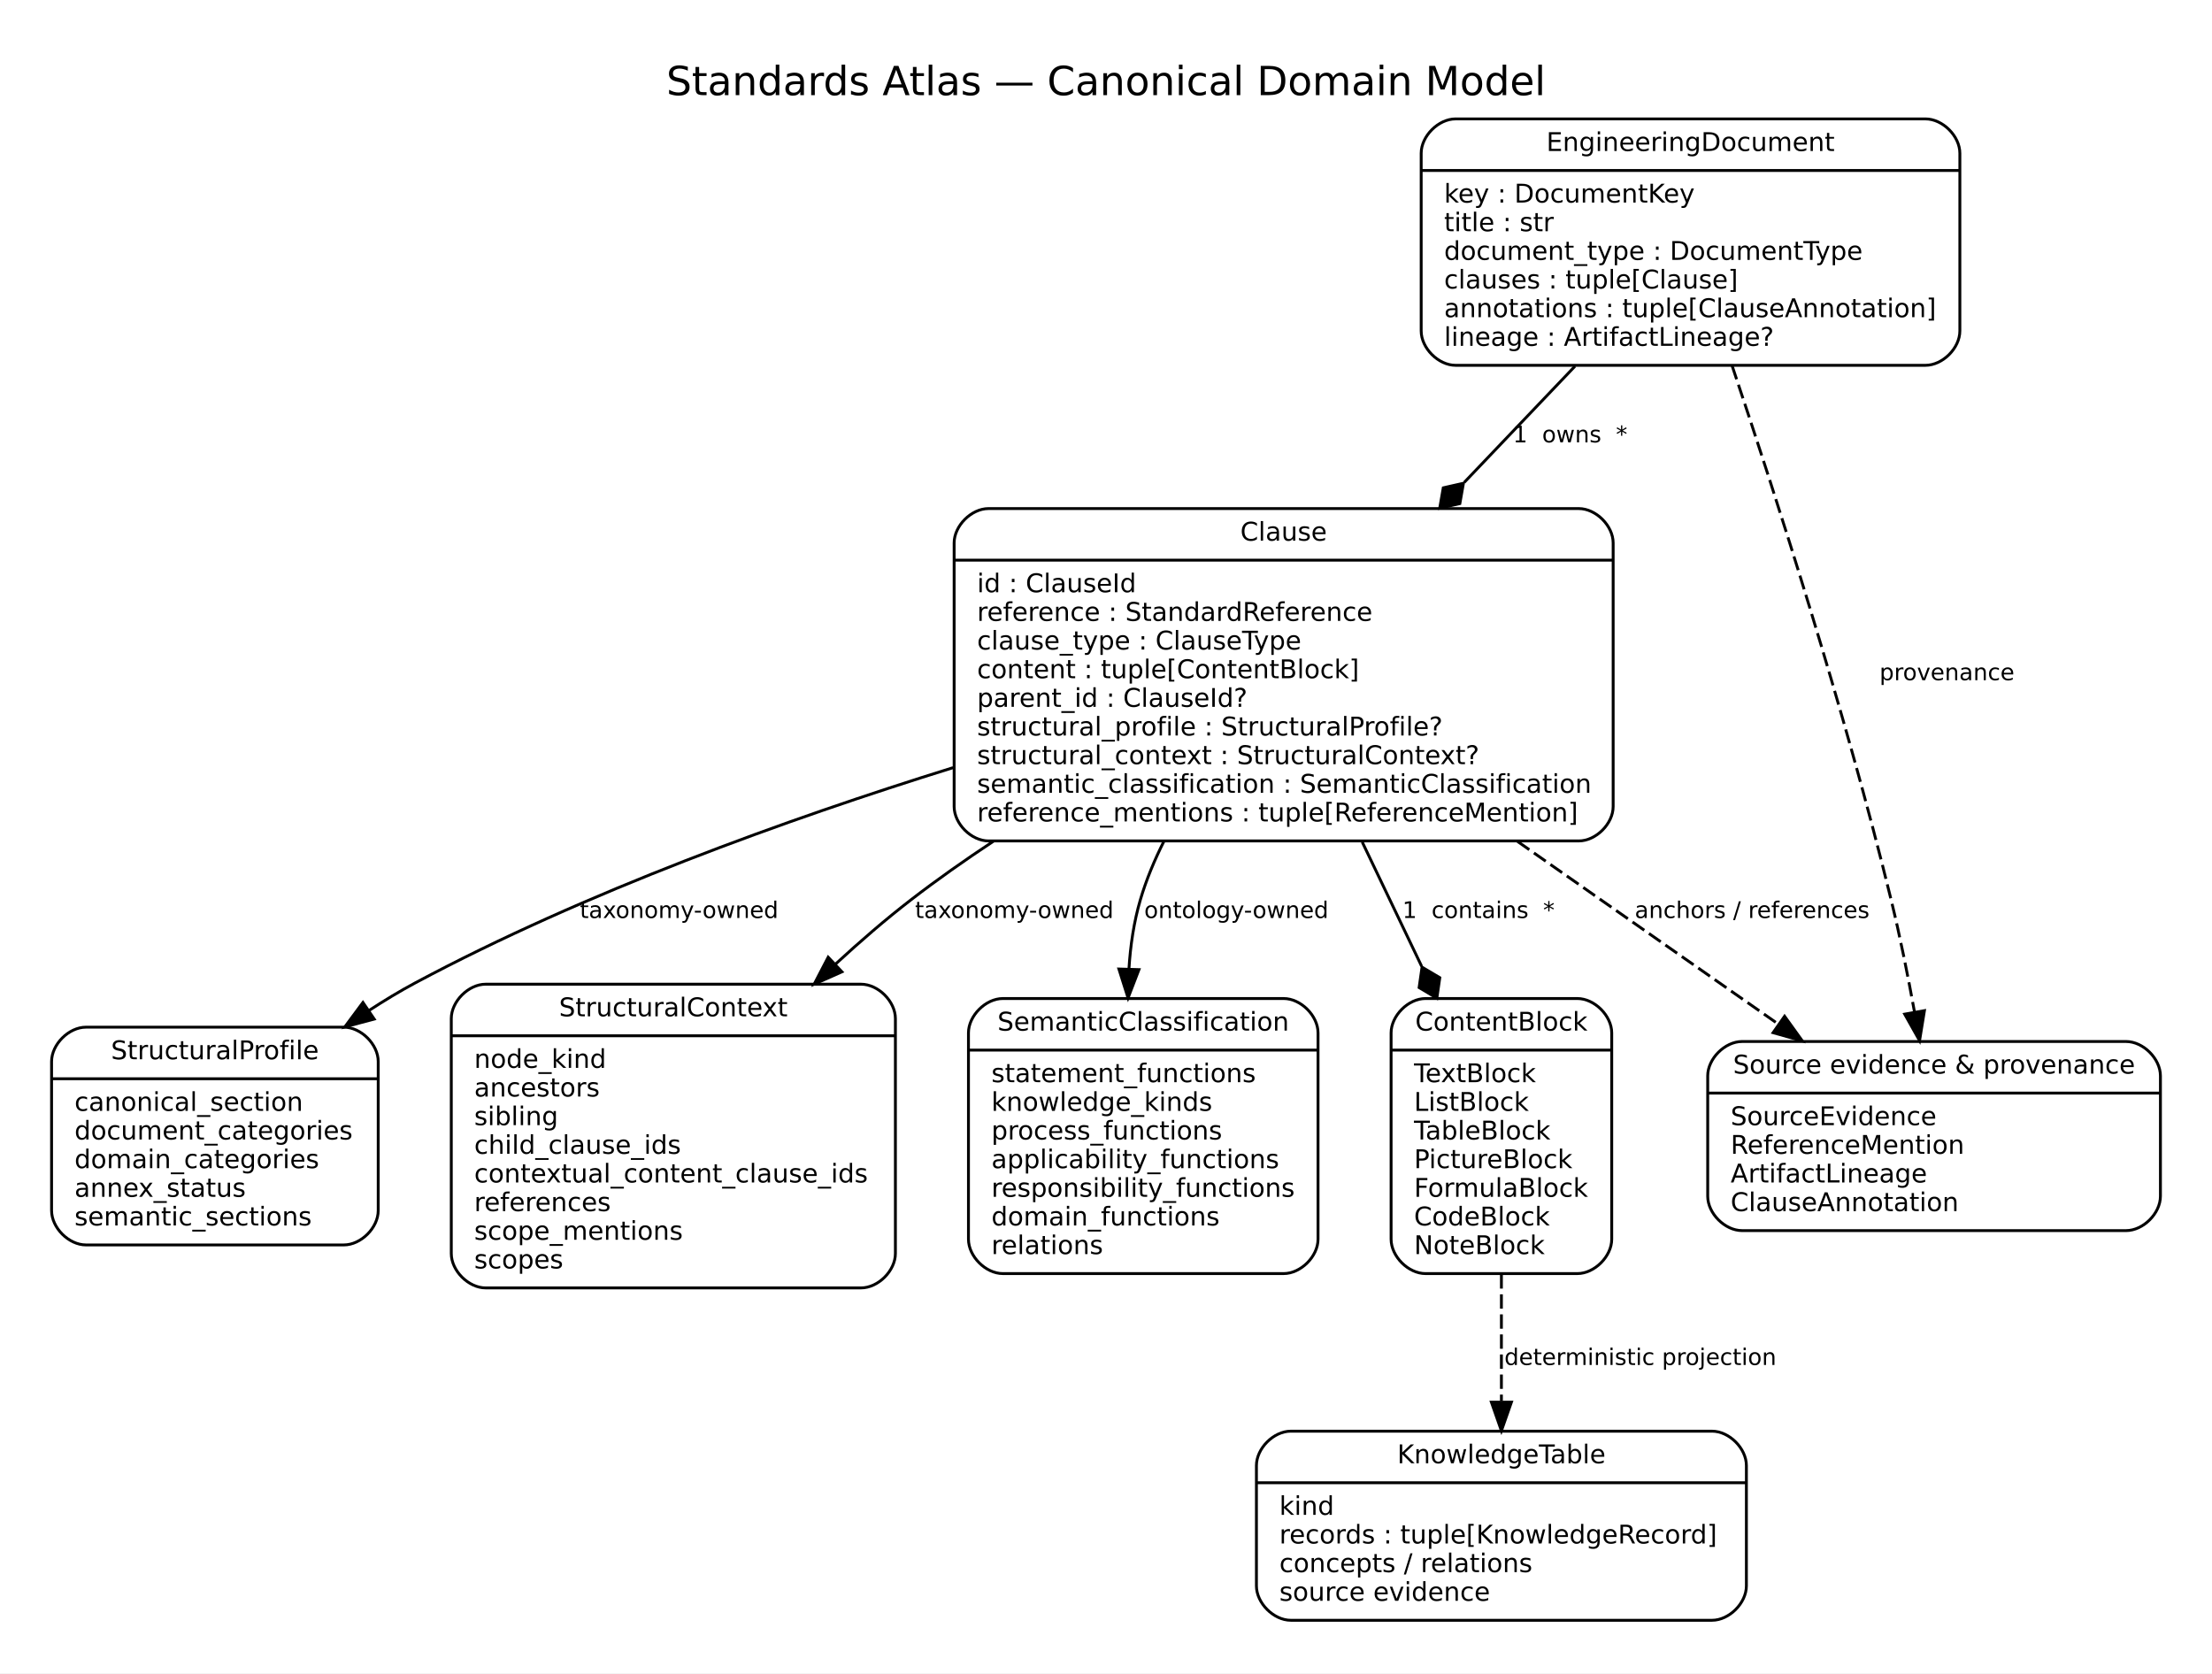
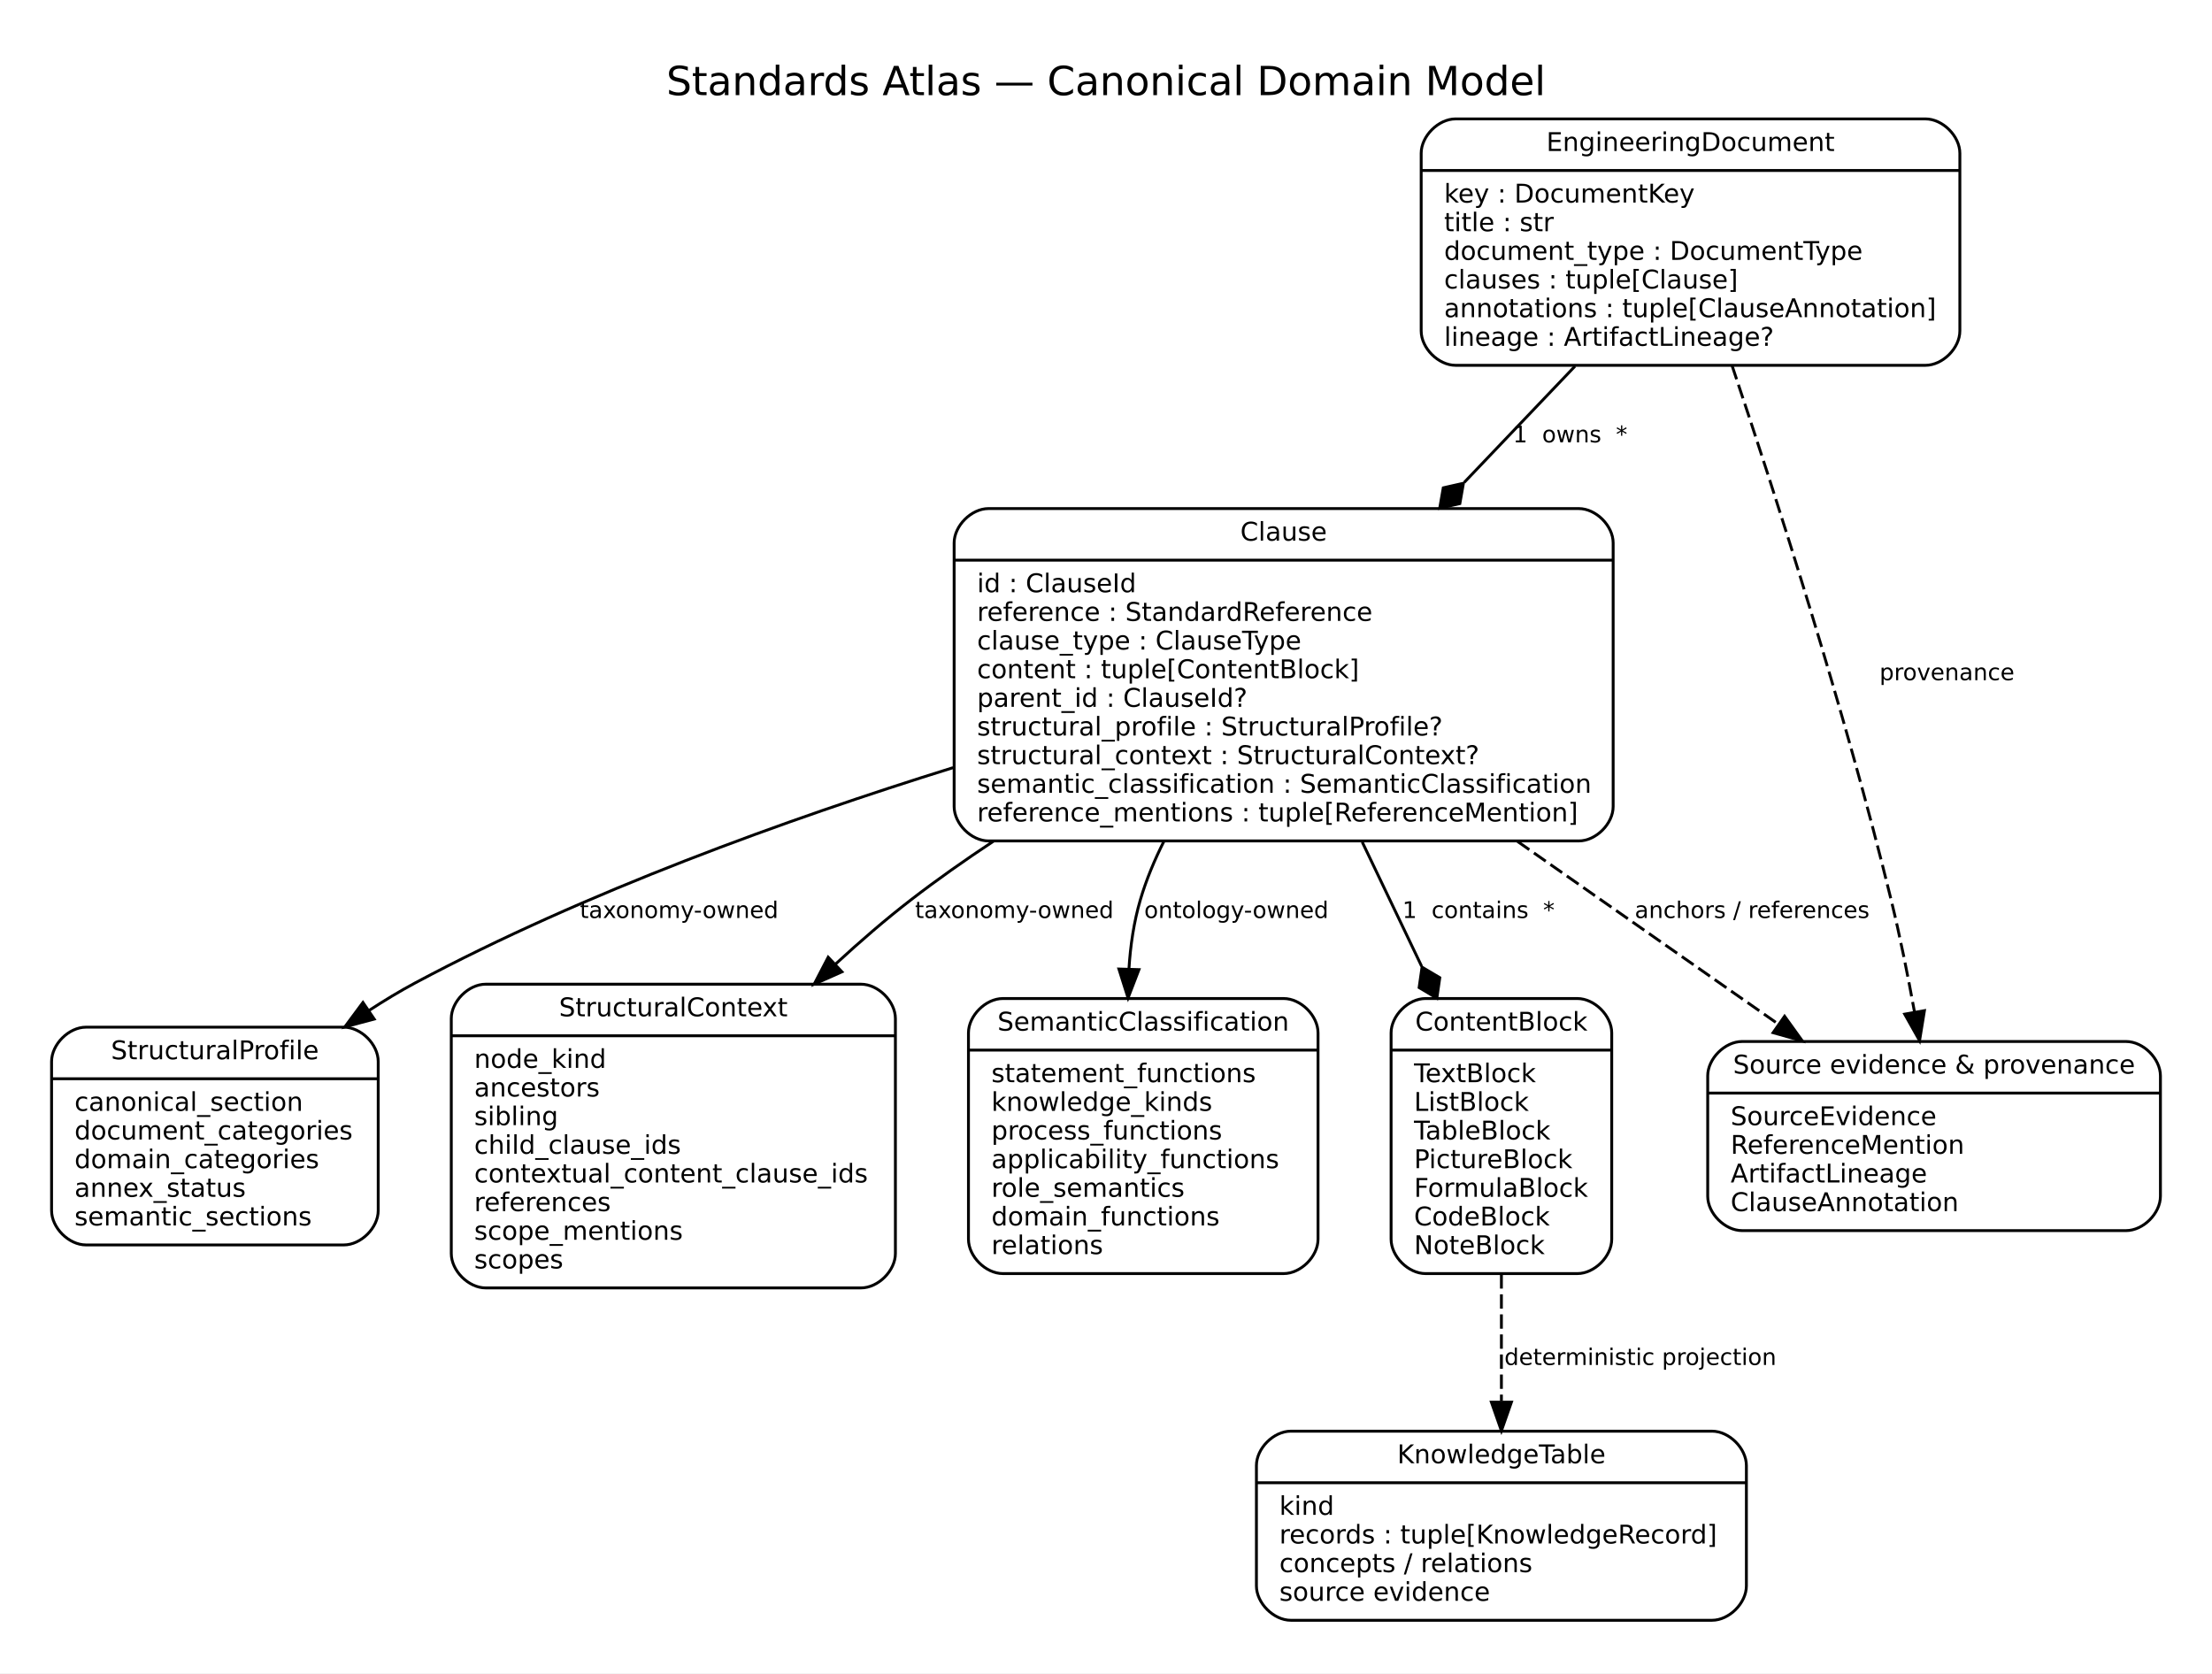
<svg xmlns="http://www.w3.org/2000/svg" width="772pt" height="584pt" viewBox="0.00 0.00 772.00 584.00">
  <g id="graph0" class="graph" transform="scale(1 1) rotate(0) translate(18 566)">
    <polygon fill="white" stroke="transparent" points="-18,18 -18,-566 754,-566 754,18 -18,18" />
    <text text-anchor="middle" x="368" y="-532.8" font-family="DejaVu Sans" font-size="14.00">Standards Atlas — Canonical Domain Model</text>
    <g id="node1" class="node">
      <path fill="white" stroke="black" d="M490,-438.5C490,-438.5 654,-438.5 654,-438.5 660,-438.5 666,-444.5 666,-450.5 666,-450.5 666,-512.5 666,-512.5 666,-518.5 660,-524.5 654,-524.5 654,-524.5 490,-524.5 490,-524.5 484,-524.5 478,-518.5 478,-512.5 478,-512.5 478,-450.5 478,-450.5 478,-444.5 484,-438.5 490,-438.5" />
      <text text-anchor="middle" x="572" y="-513.3" font-family="DejaVu Sans" font-size="9.00">EngineeringDocument</text>
      <polyline fill="none" stroke="black" points="478,-506.5 666,-506.5 " />
      <text text-anchor="start" x="486" y="-495.3" font-family="DejaVu Sans" font-size="9.00">key : DocumentKey</text>
      <text text-anchor="start" x="486" y="-485.3" font-family="DejaVu Sans" font-size="9.00">title : str</text>
      <text text-anchor="start" x="486" y="-475.3" font-family="DejaVu Sans" font-size="9.00">document_type : DocumentType</text>
      <text text-anchor="start" x="486" y="-465.3" font-family="DejaVu Sans" font-size="9.00">clauses : tuple[Clause]</text>
      <text text-anchor="start" x="486" y="-455.3" font-family="DejaVu Sans" font-size="9.00">annotations : tuple[ClauseAnnotation]</text>
      <text text-anchor="start" x="486" y="-445.3" font-family="DejaVu Sans" font-size="9.00">lineage : ArtifactLineage?</text>
    </g>
    <g id="node2" class="node">
      <path fill="white" stroke="black" d="M327,-272.5C327,-272.5 533,-272.5 533,-272.5 539,-272.5 545,-278.5 545,-284.5 545,-284.5 545,-376.5 545,-376.5 545,-382.5 539,-388.5 533,-388.5 533,-388.5 327,-388.5 327,-388.5 321,-388.5 315,-382.5 315,-376.5 315,-376.5 315,-284.5 315,-284.5 315,-278.5 321,-272.5 327,-272.5" />
      <text text-anchor="middle" x="430" y="-377.3" font-family="DejaVu Sans" font-size="9.00">Clause</text>
      <polyline fill="none" stroke="black" points="315,-370.5 545,-370.5 " />
      <text text-anchor="start" x="323" y="-359.3" font-family="DejaVu Sans" font-size="9.00">id : ClauseId</text>
      <text text-anchor="start" x="323" y="-349.3" font-family="DejaVu Sans" font-size="9.00">reference : StandardReference</text>
      <text text-anchor="start" x="323" y="-339.3" font-family="DejaVu Sans" font-size="9.00">clause_type : ClauseType</text>
      <text text-anchor="start" x="323" y="-329.3" font-family="DejaVu Sans" font-size="9.00">content : tuple[ContentBlock]</text>
      <text text-anchor="start" x="323" y="-319.3" font-family="DejaVu Sans" font-size="9.00">parent_id : ClauseId?</text>
      <text text-anchor="start" x="323" y="-309.3" font-family="DejaVu Sans" font-size="9.00">structural_profile : StructuralProfile?</text>
      <text text-anchor="start" x="323" y="-299.3" font-family="DejaVu Sans" font-size="9.00">structural_context : StructuralContext?</text>
      <text text-anchor="start" x="323" y="-289.3" font-family="DejaVu Sans" font-size="9.00">semantic_classification : SemanticClassification</text>
      <text text-anchor="start" x="323" y="-279.3" font-family="DejaVu Sans" font-size="9.00">reference_mentions : tuple[ReferenceMention]</text>
    </g>
    <g id="edge1" class="edge">
      <path fill="none" stroke="black" d="M531.69,-438.2C519.65,-425.57 506.15,-411.4 493.02,-397.63" />
      <polygon fill="black" stroke="black" points="492.75,-397.34 485.71,-395.75 484.47,-388.65 491.5,-390.24 492.75,-397.34" />
      <text text-anchor="middle" x="530" y="-411.6" font-family="DejaVu Sans" font-size="8.00">1  owns  *</text>
    </g>
    <g id="node7" class="node">
      <path fill="white" stroke="black" d="M590,-136.5C590,-136.5 724,-136.5 724,-136.5 730,-136.5 736,-142.5 736,-148.5 736,-148.5 736,-190.5 736,-190.5 736,-196.5 730,-202.5 724,-202.5 724,-202.5 590,-202.5 590,-202.5 584,-202.5 578,-196.5 578,-190.5 578,-190.5 578,-148.5 578,-148.5 578,-142.5 584,-136.5 590,-136.5" />
      <text text-anchor="middle" x="657" y="-191.3" font-family="DejaVu Sans" font-size="9.00">Source evidence &amp; provenance</text>
      <polyline fill="none" stroke="black" points="578,-184.5 736,-184.5 " />
      <text text-anchor="start" x="586" y="-173.3" font-family="DejaVu Sans" font-size="9.00">SourceEvidence</text>
      <text text-anchor="start" x="586" y="-163.3" font-family="DejaVu Sans" font-size="9.00">ReferenceMention</text>
      <text text-anchor="start" x="586" y="-153.3" font-family="DejaVu Sans" font-size="9.00">ArtifactLineage</text>
      <text text-anchor="start" x="586" y="-143.3" font-family="DejaVu Sans" font-size="9.00">ClauseAnnotation</text>
    </g>
    <g id="edge2" class="edge">
      <path fill="none" stroke="black" stroke-dasharray="5,2" d="M586.51,-438.37C601.81,-392.83 625.9,-317.9 642,-252 645.1,-239.32 647.89,-225.39 650.19,-212.69" />
      <polygon fill="black" stroke="black" points="653.64,-213.27 651.94,-202.81 646.75,-212.05 653.64,-213.27" />
      <text text-anchor="middle" x="661.5" y="-328.6" font-family="DejaVu Sans" font-size="8.00">provenance</text>
    </g>
    <g id="node3" class="node">
      <path fill="white" stroke="black" d="M12,-131.5C12,-131.5 102,-131.5 102,-131.5 108,-131.5 114,-137.5 114,-143.5 114,-143.5 114,-195.5 114,-195.5 114,-201.5 108,-207.5 102,-207.5 102,-207.5 12,-207.5 12,-207.5 6,-207.5 0,-201.5 0,-195.5 0,-195.5 0,-143.5 0,-143.5 0,-137.5 6,-131.5 12,-131.5" />
      <text text-anchor="middle" x="57" y="-196.3" font-family="DejaVu Sans" font-size="9.00">StructuralProfile</text>
      <polyline fill="none" stroke="black" points="0,-189.5 114,-189.5 " />
      <text text-anchor="start" x="8" y="-178.3" font-family="DejaVu Sans" font-size="9.00">canonical_section</text>
      <text text-anchor="start" x="8" y="-168.3" font-family="DejaVu Sans" font-size="9.00">document_categories</text>
      <text text-anchor="start" x="8" y="-158.3" font-family="DejaVu Sans" font-size="9.00">domain_categories</text>
      <text text-anchor="start" x="8" y="-148.3" font-family="DejaVu Sans" font-size="9.00">annex_status</text>
      <text text-anchor="start" x="8" y="-138.3" font-family="DejaVu Sans" font-size="9.00">semantic_sections</text>
    </g>
    <g id="edge4" class="edge">
      <path fill="none" stroke="black" d="M314.64,-298.08C256.57,-280.01 186.14,-254.6 127,-223 121.55,-220.09 116.06,-216.77 110.69,-213.26" />
      <polygon fill="black" stroke="black" points="112.6,-210.33 102.36,-207.61 108.67,-216.12 112.6,-210.33" />
      <text text-anchor="middle" x="219" y="-245.6" font-family="DejaVu Sans" font-size="8.00">taxonomy-owned</text>
    </g>
    <g id="node4" class="node">
      <path fill="white" stroke="black" d="M151.5,-116.5C151.5,-116.5 282.5,-116.5 282.5,-116.5 288.5,-116.5 294.5,-122.5 294.5,-128.5 294.5,-128.5 294.5,-210.5 294.5,-210.5 294.5,-216.5 288.5,-222.5 282.5,-222.5 282.5,-222.5 151.5,-222.5 151.5,-222.5 145.5,-222.5 139.5,-216.5 139.5,-210.5 139.5,-210.5 139.5,-128.5 139.5,-128.5 139.5,-122.5 145.5,-116.5 151.5,-116.5" />
      <text text-anchor="middle" x="217" y="-211.3" font-family="DejaVu Sans" font-size="9.00">StructuralContext</text>
      <polyline fill="none" stroke="black" points="139.5,-204.5 294.5,-204.5 " />
      <text text-anchor="start" x="147.5" y="-193.3" font-family="DejaVu Sans" font-size="9.00">node_kind</text>
      <text text-anchor="start" x="147.5" y="-183.3" font-family="DejaVu Sans" font-size="9.00">ancestors</text>
      <text text-anchor="start" x="147.5" y="-173.3" font-family="DejaVu Sans" font-size="9.00">sibling</text>
      <text text-anchor="start" x="147.5" y="-163.3" font-family="DejaVu Sans" font-size="9.00">child_clause_ids</text>
      <text text-anchor="start" x="147.5" y="-153.3" font-family="DejaVu Sans" font-size="9.00">contextual_content_clause_ids</text>
      <text text-anchor="start" x="147.5" y="-143.3" font-family="DejaVu Sans" font-size="9.00">references</text>
      <text text-anchor="start" x="147.5" y="-133.3" font-family="DejaVu Sans" font-size="9.00">scope_mentions</text>
      <text text-anchor="start" x="147.5" y="-123.3" font-family="DejaVu Sans" font-size="9.00">scopes</text>
    </g>
    <g id="edge5" class="edge">
      <path fill="none" stroke="black" d="M328.69,-272.38C318.78,-265.83 309.05,-258.98 300,-252 291.09,-245.13 282.14,-237.4 273.57,-229.49" />
      <polygon fill="black" stroke="black" points="275.84,-226.82 266.15,-222.52 271.04,-231.92 275.84,-226.82" />
      <text text-anchor="middle" x="336" y="-245.6" font-family="DejaVu Sans" font-size="8.00">taxonomy-owned</text>
    </g>
    <g id="node5" class="node">
      <path fill="white" stroke="black" d="M332,-121.5C332,-121.5 430,-121.5 430,-121.5 436,-121.5 442,-127.5 442,-133.5 442,-133.5 442,-205.5 442,-205.5 442,-211.5 436,-217.5 430,-217.5 430,-217.5 332,-217.5 332,-217.5 326,-217.5 320,-211.5 320,-205.5 320,-205.5 320,-133.5 320,-133.5 320,-127.5 326,-121.5 332,-121.5" />
      <text text-anchor="middle" x="381" y="-206.3" font-family="DejaVu Sans" font-size="9.00">SemanticClassification</text>
      <polyline fill="none" stroke="black" points="320,-199.5 442,-199.5 " />
      <text text-anchor="start" x="328" y="-188.3" font-family="DejaVu Sans" font-size="9.00">statement_functions</text>
      <text text-anchor="start" x="328" y="-178.3" font-family="DejaVu Sans" font-size="9.00">knowledge_kinds</text>
      <text text-anchor="start" x="328" y="-168.3" font-family="DejaVu Sans" font-size="9.00">process_functions</text>
      <text text-anchor="start" x="328" y="-158.3" font-family="DejaVu Sans" font-size="9.00">applicability_functions</text>
-       <text text-anchor="start" x="328" y="-148.3" font-family="DejaVu Sans" font-size="9.00">responsibility_functions</text>
+       <text text-anchor="start" x="328" y="-148.3" font-family="DejaVu Sans" font-size="9.00">role_semantics</text>
      <text text-anchor="start" x="328" y="-138.3" font-family="DejaVu Sans" font-size="9.00">domain_functions</text>
      <text text-anchor="start" x="328" y="-128.3" font-family="DejaVu Sans" font-size="9.00">relations</text>
    </g>
    <g id="edge6" class="edge">
      <path fill="none" stroke="black" d="M388.24,-272.43C384.9,-265.79 382.04,-258.91 380,-252 377.73,-244.28 376.51,-235.97 376,-227.71" />
      <polygon fill="black" stroke="black" points="379.5,-227.59 375.7,-217.7 372.5,-227.8 379.5,-227.59" />
      <text text-anchor="middle" x="413.5" y="-245.6" font-family="DejaVu Sans" font-size="8.00">ontology-owned</text>
    </g>
    <g id="node6" class="node">
      <path fill="white" stroke="black" d="M479.5,-121.5C479.5,-121.5 532.5,-121.5 532.5,-121.5 538.5,-121.5 544.5,-127.5 544.5,-133.5 544.5,-133.5 544.5,-205.5 544.5,-205.5 544.5,-211.5 538.5,-217.5 532.5,-217.5 532.5,-217.5 479.5,-217.5 479.5,-217.5 473.5,-217.5 467.5,-211.5 467.5,-205.5 467.5,-205.5 467.5,-133.5 467.5,-133.5 467.5,-127.5 473.5,-121.5 479.5,-121.5" />
      <text text-anchor="middle" x="506" y="-206.3" font-family="DejaVu Sans" font-size="9.00">ContentBlock</text>
      <polyline fill="none" stroke="black" points="467.5,-199.5 544.5,-199.5 " />
      <text text-anchor="start" x="475.5" y="-188.3" font-family="DejaVu Sans" font-size="9.00">TextBlock</text>
      <text text-anchor="start" x="475.5" y="-178.3" font-family="DejaVu Sans" font-size="9.00">ListBlock</text>
      <text text-anchor="start" x="475.5" y="-168.3" font-family="DejaVu Sans" font-size="9.00">TableBlock</text>
      <text text-anchor="start" x="475.5" y="-158.3" font-family="DejaVu Sans" font-size="9.00">PictureBlock</text>
      <text text-anchor="start" x="475.5" y="-148.3" font-family="DejaVu Sans" font-size="9.00">FormulaBlock</text>
      <text text-anchor="start" x="475.5" y="-138.3" font-family="DejaVu Sans" font-size="9.00">CodeBlock</text>
      <text text-anchor="start" x="475.5" y="-128.3" font-family="DejaVu Sans" font-size="9.00">NoteBlock</text>
    </g>
    <g id="edge3" class="edge">
      <path fill="none" stroke="black" d="M457.44,-272.1C464.18,-257.99 471.41,-242.87 478.17,-228.73" />
      <polygon fill="black" stroke="black" points="478.3,-228.45 477.28,-221.32 483.47,-217.63 484.5,-224.77 478.3,-228.45" />
      <text text-anchor="middle" x="498" y="-245.6" font-family="DejaVu Sans" font-size="8.00">1  contains  *</text>
    </g>
    <g id="edge8" class="edge">
      <path fill="none" stroke="black" stroke-dasharray="5,2" d="M511.63,-272.32C541.93,-251.1 575.52,-227.57 602.77,-208.48" />
      <polygon fill="black" stroke="black" points="604.83,-211.31 611.02,-202.71 600.82,-205.58 604.83,-211.31" />
      <text text-anchor="middle" x="593.5" y="-245.6" font-family="DejaVu Sans" font-size="8.00">anchors / references</text>
    </g>
    <g id="node8" class="node">
      <path fill="white" stroke="black" d="M432.5,-0.5C432.5,-0.5 579.5,-0.5 579.5,-0.5 585.5,-0.5 591.5,-6.5 591.5,-12.5 591.5,-12.5 591.5,-54.5 591.5,-54.5 591.5,-60.5 585.5,-66.5 579.5,-66.5 579.5,-66.5 432.5,-66.5 432.5,-66.5 426.5,-66.5 420.5,-60.5 420.5,-54.5 420.5,-54.5 420.5,-12.5 420.5,-12.5 420.5,-6.5 426.5,-0.5 432.5,-0.5" />
      <text text-anchor="middle" x="506" y="-55.3" font-family="DejaVu Sans" font-size="9.00">KnowledgeTable</text>
      <polyline fill="none" stroke="black" points="420.5,-48.5 591.5,-48.5 " />
      <text text-anchor="start" x="428.5" y="-37.3" font-family="DejaVu Sans" font-size="9.00">kind</text>
      <text text-anchor="start" x="428.5" y="-27.3" font-family="DejaVu Sans" font-size="9.00">records : tuple[KnowledgeRecord]</text>
      <text text-anchor="start" x="428.5" y="-17.3" font-family="DejaVu Sans" font-size="9.00">concepts / relations</text>
      <text text-anchor="start" x="428.5" y="-7.3" font-family="DejaVu Sans" font-size="9.00">source evidence</text>
    </g>
    <g id="edge7" class="edge">
      <path fill="none" stroke="black" stroke-dasharray="5,2" d="M506,-121.26C506,-106.85 506,-91.1 506,-77.02" />
      <polygon fill="black" stroke="black" points="509.5,-76.63 506,-66.63 502.5,-76.63 509.5,-76.63" />
      <text text-anchor="middle" x="554.5" y="-89.6" font-family="DejaVu Sans" font-size="8.00">deterministic projection</text>
    </g>
  </g>
</svg>
